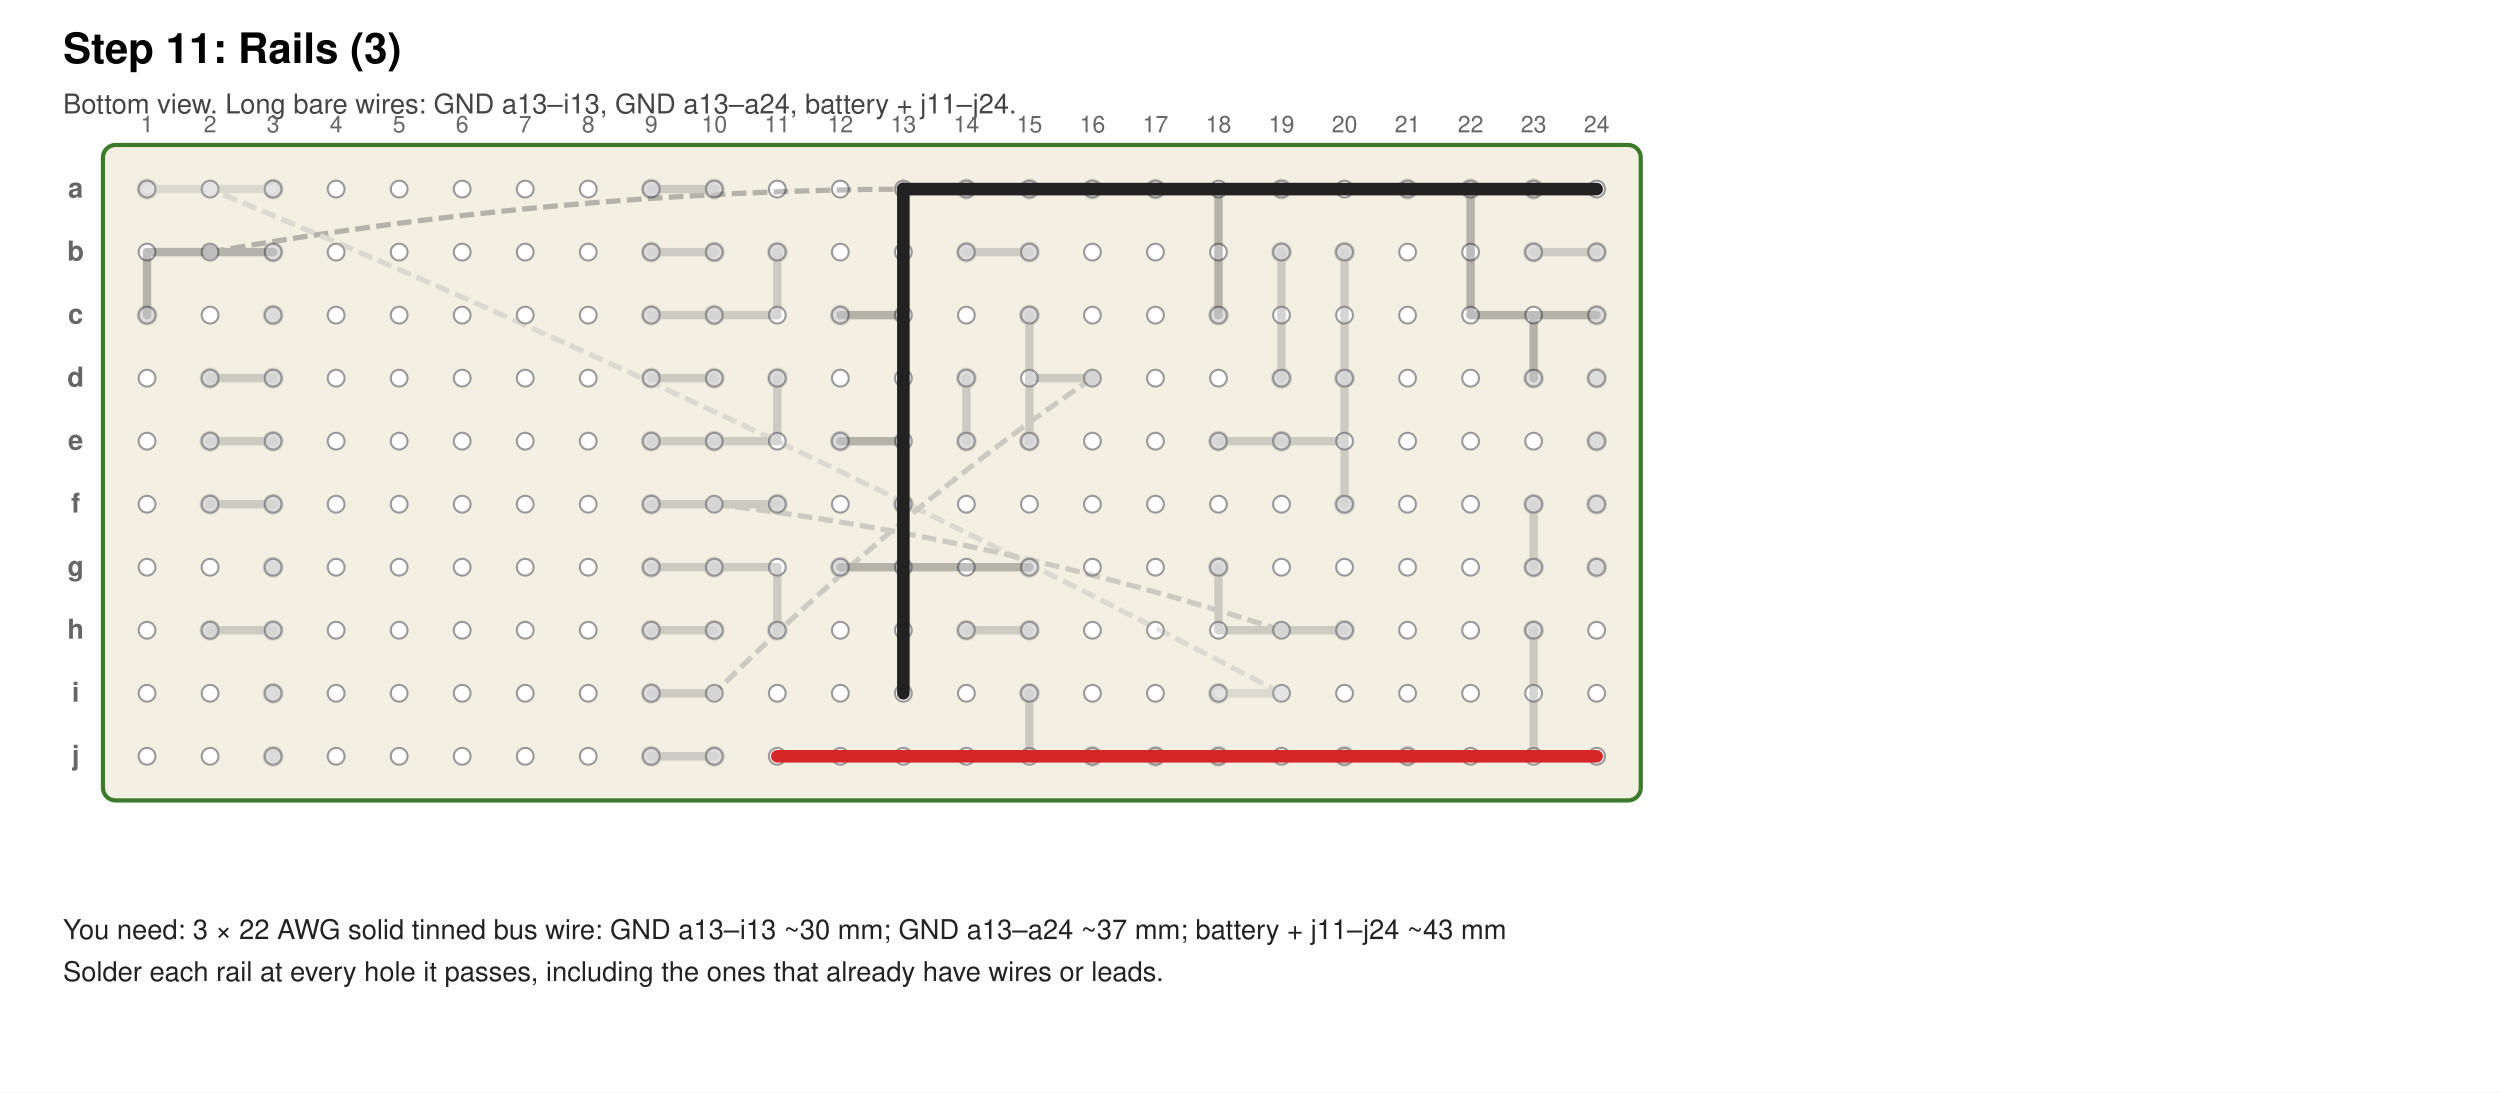
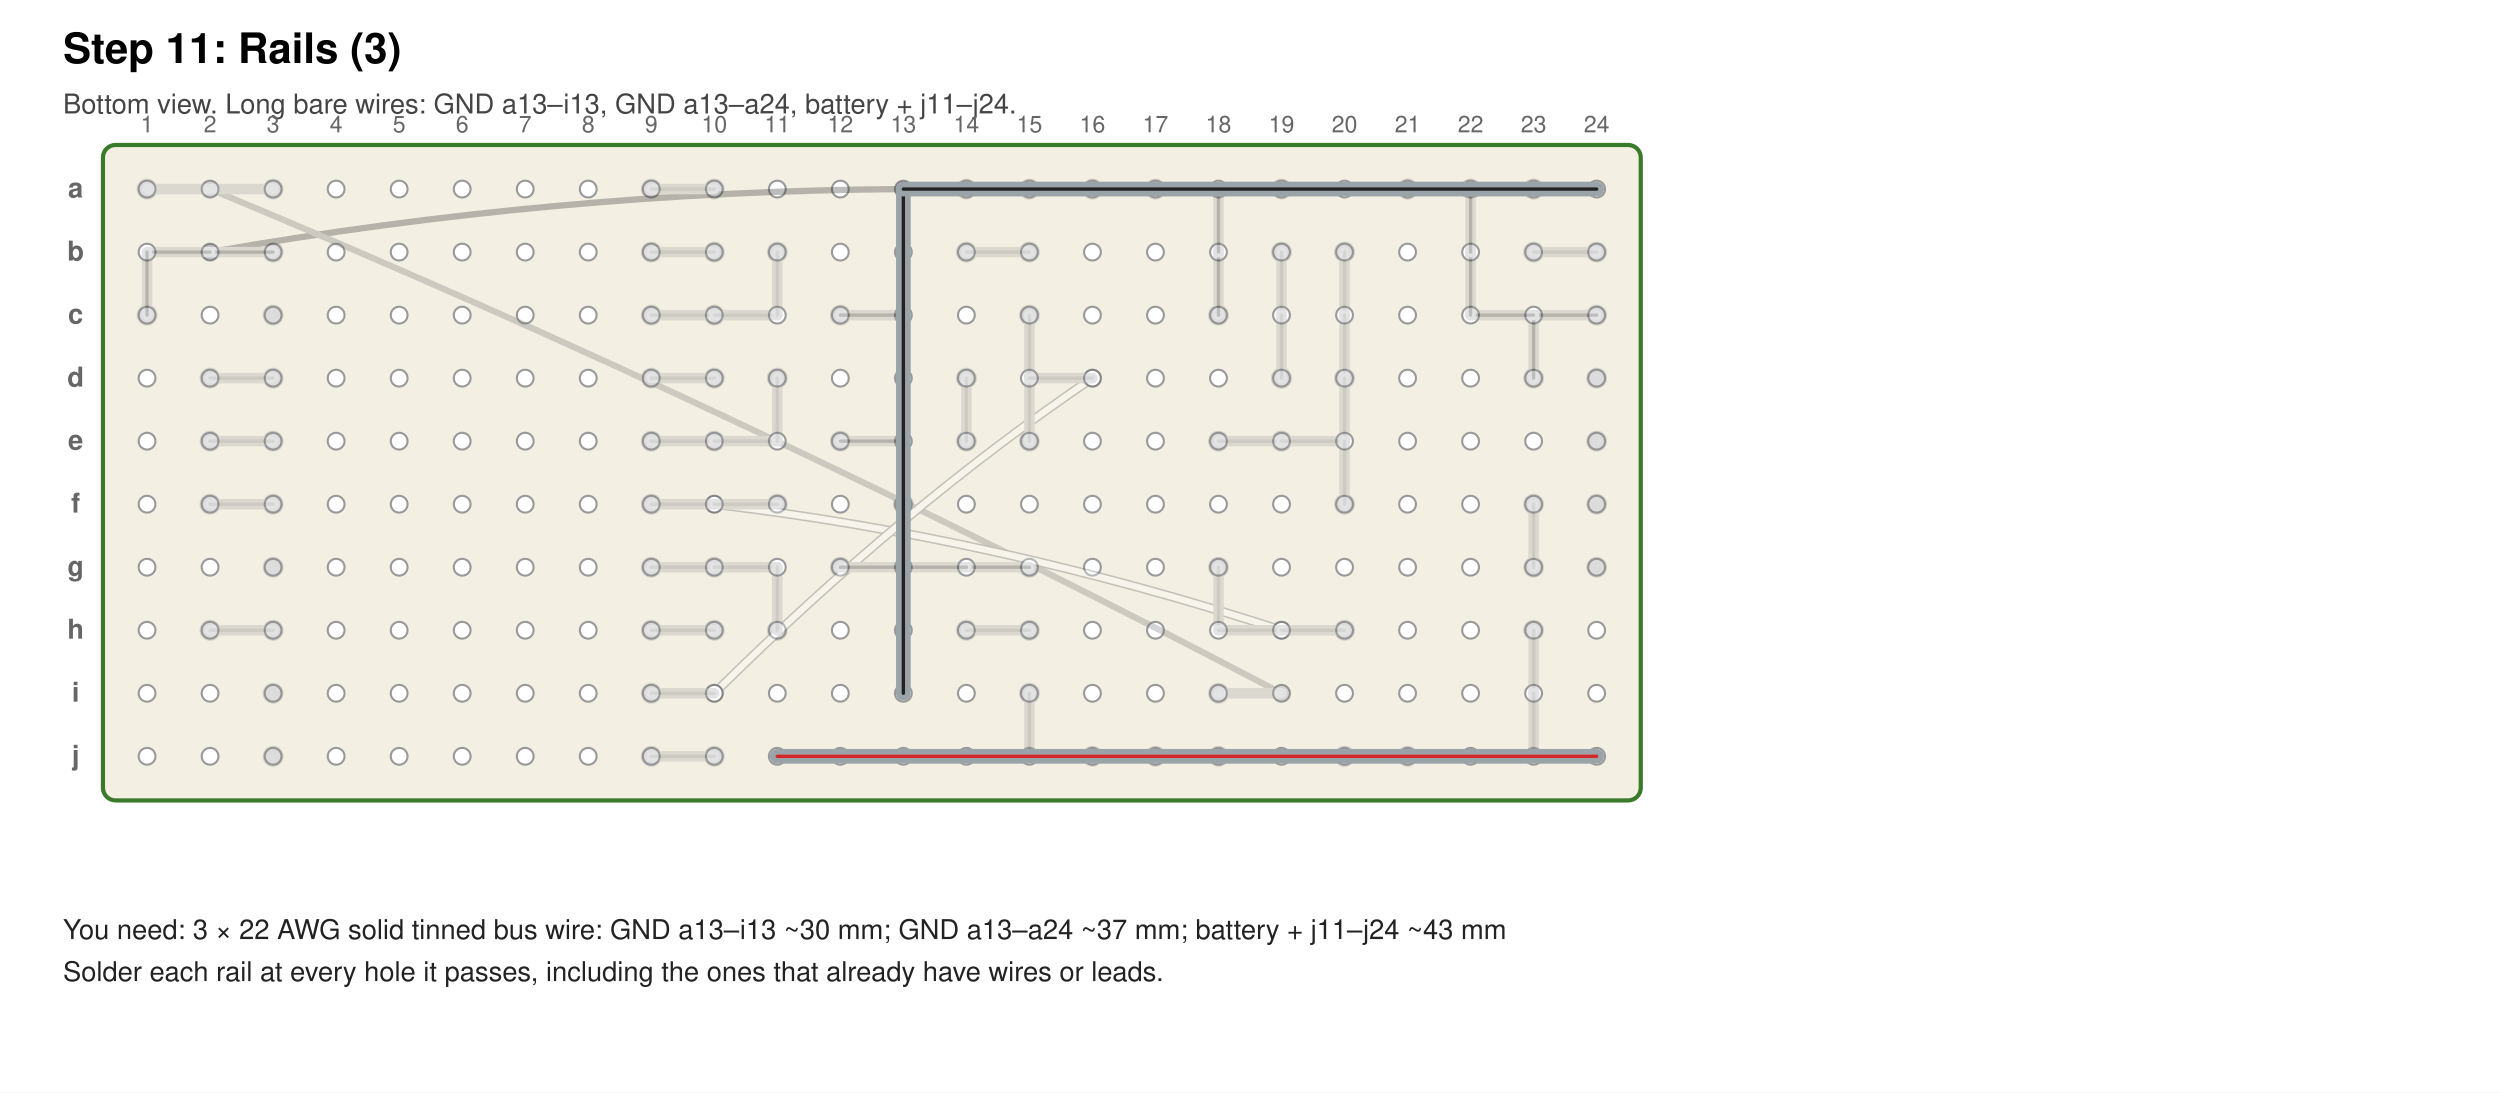
<svg xmlns="http://www.w3.org/2000/svg" width="1190" height="520" font-family="Helvetica,Arial">
  <defs>
    <filter id="mute">
      <feColorMatrix type="saturate" values="0" />
    </filter>
  </defs>
  <rect width="100%" height="100%" fill="#ffffff" />
  <text x="30" y="30" font-size="20" font-weight="bold">Step 11: Rails (3)</text>
  <text x="30" y="54" font-size="13" fill="#444">Bottom view. Long bare wires: GND a13–i13, GND a13–a24, battery + j11–j24.</text>
  <rect x="49" y="69" width="732" height="312" rx="6" fill="#f3efe2" stroke="#3a7a2a" stroke-width="2" />
  <text x="70" y="63" font-size="11" fill="#666" text-anchor="middle">1</text>
  <text x="100" y="63" font-size="11" fill="#666" text-anchor="middle">2</text>
  <text x="130" y="63" font-size="11" fill="#666" text-anchor="middle">3</text>
  <text x="160" y="63" font-size="11" fill="#666" text-anchor="middle">4</text>
  <text x="190" y="63" font-size="11" fill="#666" text-anchor="middle">5</text>
  <text x="220" y="63" font-size="11" fill="#666" text-anchor="middle">6</text>
  <text x="250" y="63" font-size="11" fill="#666" text-anchor="middle">7</text>
  <text x="280" y="63" font-size="11" fill="#666" text-anchor="middle">8</text>
  <text x="310" y="63" font-size="11" fill="#666" text-anchor="middle">9</text>
  <text x="340" y="63" font-size="11" fill="#666" text-anchor="middle">10</text>
  <text x="370" y="63" font-size="11" fill="#666" text-anchor="middle">11</text>
  <text x="400" y="63" font-size="11" fill="#666" text-anchor="middle">12</text>
  <text x="430" y="63" font-size="11" fill="#666" text-anchor="middle">13</text>
  <text x="460" y="63" font-size="11" fill="#666" text-anchor="middle">14</text>
  <text x="490" y="63" font-size="11" fill="#666" text-anchor="middle">15</text>
  <text x="520" y="63" font-size="11" fill="#666" text-anchor="middle">16</text>
  <text x="550" y="63" font-size="11" fill="#666" text-anchor="middle">17</text>
  <text x="580" y="63" font-size="11" fill="#666" text-anchor="middle">18</text>
  <text x="610" y="63" font-size="11" fill="#666" text-anchor="middle">19</text>
  <text x="640" y="63" font-size="11" fill="#666" text-anchor="middle">20</text>
  <text x="670" y="63" font-size="11" fill="#666" text-anchor="middle">21</text>
  <text x="700" y="63" font-size="11" fill="#666" text-anchor="middle">22</text>
  <text x="730" y="63" font-size="11" fill="#666" text-anchor="middle">23</text>
  <text x="760" y="63" font-size="11" fill="#666" text-anchor="middle">24</text>
  <text x="36" y="94" font-size="13" font-weight="bold" fill="#666" text-anchor="middle">a</text>
  <text x="36" y="124" font-size="13" font-weight="bold" fill="#666" text-anchor="middle">b</text>
  <text x="36" y="154" font-size="13" font-weight="bold" fill="#666" text-anchor="middle">c</text>
  <text x="36" y="184" font-size="13" font-weight="bold" fill="#666" text-anchor="middle">d</text>
  <text x="36" y="214" font-size="13" font-weight="bold" fill="#666" text-anchor="middle">e</text>
  <text x="36" y="244" font-size="13" font-weight="bold" fill="#666" text-anchor="middle">f</text>
  <text x="36" y="274" font-size="13" font-weight="bold" fill="#666" text-anchor="middle">g</text>
  <text x="36" y="304" font-size="13" font-weight="bold" fill="#666" text-anchor="middle">h</text>
  <text x="36" y="334" font-size="13" font-weight="bold" fill="#666" text-anchor="middle">i</text>
  <text x="36" y="364" font-size="13" font-weight="bold" fill="#666" text-anchor="middle">j</text>
  <circle cx="70" cy="90" r="4" fill="#fff" stroke="#999" />
  <circle cx="70" cy="120" r="4" fill="#fff" stroke="#999" />
  <circle cx="70" cy="150" r="4" fill="#fff" stroke="#999" />
  <circle cx="70" cy="180" r="4" fill="#fff" stroke="#999" />
  <circle cx="70" cy="210" r="4" fill="#fff" stroke="#999" />
  <circle cx="70" cy="240" r="4" fill="#fff" stroke="#999" />
  <circle cx="70" cy="270" r="4" fill="#fff" stroke="#999" />
  <circle cx="70" cy="300" r="4" fill="#fff" stroke="#999" />
  <circle cx="70" cy="330" r="4" fill="#fff" stroke="#999" />
  <circle cx="70" cy="360" r="4" fill="#fff" stroke="#999" />
  <circle cx="100" cy="90" r="4" fill="#fff" stroke="#999" />
  <circle cx="100" cy="120" r="4" fill="#fff" stroke="#999" />
  <circle cx="100" cy="150" r="4" fill="#fff" stroke="#999" />
  <circle cx="100" cy="180" r="4" fill="#fff" stroke="#999" />
  <circle cx="100" cy="210" r="4" fill="#fff" stroke="#999" />
  <circle cx="100" cy="240" r="4" fill="#fff" stroke="#999" />
  <circle cx="100" cy="270" r="4" fill="#fff" stroke="#999" />
  <circle cx="100" cy="300" r="4" fill="#fff" stroke="#999" />
  <circle cx="100" cy="330" r="4" fill="#fff" stroke="#999" />
  <circle cx="100" cy="360" r="4" fill="#fff" stroke="#999" />
  <circle cx="130" cy="90" r="4" fill="#fff" stroke="#999" />
  <circle cx="130" cy="120" r="4" fill="#fff" stroke="#999" />
  <circle cx="130" cy="150" r="4" fill="#fff" stroke="#999" />
  <circle cx="130" cy="180" r="4" fill="#fff" stroke="#999" />
  <circle cx="130" cy="210" r="4" fill="#fff" stroke="#999" />
  <circle cx="130" cy="240" r="4" fill="#fff" stroke="#999" />
  <circle cx="130" cy="270" r="4" fill="#fff" stroke="#999" />
  <circle cx="130" cy="300" r="4" fill="#fff" stroke="#999" />
  <circle cx="130" cy="330" r="4" fill="#fff" stroke="#999" />
  <circle cx="130" cy="360" r="4" fill="#fff" stroke="#999" />
  <circle cx="160" cy="90" r="4" fill="#fff" stroke="#999" />
  <circle cx="160" cy="120" r="4" fill="#fff" stroke="#999" />
  <circle cx="160" cy="150" r="4" fill="#fff" stroke="#999" />
  <circle cx="160" cy="180" r="4" fill="#fff" stroke="#999" />
  <circle cx="160" cy="210" r="4" fill="#fff" stroke="#999" />
  <circle cx="160" cy="240" r="4" fill="#fff" stroke="#999" />
  <circle cx="160" cy="270" r="4" fill="#fff" stroke="#999" />
  <circle cx="160" cy="300" r="4" fill="#fff" stroke="#999" />
  <circle cx="160" cy="330" r="4" fill="#fff" stroke="#999" />
  <circle cx="160" cy="360" r="4" fill="#fff" stroke="#999" />
  <circle cx="190" cy="90" r="4" fill="#fff" stroke="#999" />
  <circle cx="190" cy="120" r="4" fill="#fff" stroke="#999" />
  <circle cx="190" cy="150" r="4" fill="#fff" stroke="#999" />
  <circle cx="190" cy="180" r="4" fill="#fff" stroke="#999" />
  <circle cx="190" cy="210" r="4" fill="#fff" stroke="#999" />
  <circle cx="190" cy="240" r="4" fill="#fff" stroke="#999" />
  <circle cx="190" cy="270" r="4" fill="#fff" stroke="#999" />
  <circle cx="190" cy="300" r="4" fill="#fff" stroke="#999" />
  <circle cx="190" cy="330" r="4" fill="#fff" stroke="#999" />
  <circle cx="190" cy="360" r="4" fill="#fff" stroke="#999" />
  <circle cx="220" cy="90" r="4" fill="#fff" stroke="#999" />
  <circle cx="220" cy="120" r="4" fill="#fff" stroke="#999" />
  <circle cx="220" cy="150" r="4" fill="#fff" stroke="#999" />
  <circle cx="220" cy="180" r="4" fill="#fff" stroke="#999" />
  <circle cx="220" cy="210" r="4" fill="#fff" stroke="#999" />
  <circle cx="220" cy="240" r="4" fill="#fff" stroke="#999" />
  <circle cx="220" cy="270" r="4" fill="#fff" stroke="#999" />
  <circle cx="220" cy="300" r="4" fill="#fff" stroke="#999" />
  <circle cx="220" cy="330" r="4" fill="#fff" stroke="#999" />
  <circle cx="220" cy="360" r="4" fill="#fff" stroke="#999" />
  <circle cx="250" cy="90" r="4" fill="#fff" stroke="#999" />
  <circle cx="250" cy="120" r="4" fill="#fff" stroke="#999" />
  <circle cx="250" cy="150" r="4" fill="#fff" stroke="#999" />
  <circle cx="250" cy="180" r="4" fill="#fff" stroke="#999" />
  <circle cx="250" cy="210" r="4" fill="#fff" stroke="#999" />
  <circle cx="250" cy="240" r="4" fill="#fff" stroke="#999" />
  <circle cx="250" cy="270" r="4" fill="#fff" stroke="#999" />
  <circle cx="250" cy="300" r="4" fill="#fff" stroke="#999" />
  <circle cx="250" cy="330" r="4" fill="#fff" stroke="#999" />
  <circle cx="250" cy="360" r="4" fill="#fff" stroke="#999" />
  <circle cx="280" cy="90" r="4" fill="#fff" stroke="#999" />
  <circle cx="280" cy="120" r="4" fill="#fff" stroke="#999" />
  <circle cx="280" cy="150" r="4" fill="#fff" stroke="#999" />
  <circle cx="280" cy="180" r="4" fill="#fff" stroke="#999" />
  <circle cx="280" cy="210" r="4" fill="#fff" stroke="#999" />
  <circle cx="280" cy="240" r="4" fill="#fff" stroke="#999" />
  <circle cx="280" cy="270" r="4" fill="#fff" stroke="#999" />
  <circle cx="280" cy="300" r="4" fill="#fff" stroke="#999" />
  <circle cx="280" cy="330" r="4" fill="#fff" stroke="#999" />
  <circle cx="280" cy="360" r="4" fill="#fff" stroke="#999" />
  <circle cx="310" cy="90" r="4" fill="#fff" stroke="#999" />
  <circle cx="310" cy="120" r="4" fill="#fff" stroke="#999" />
  <circle cx="310" cy="150" r="4" fill="#fff" stroke="#999" />
  <circle cx="310" cy="180" r="4" fill="#fff" stroke="#999" />
  <circle cx="310" cy="210" r="4" fill="#fff" stroke="#999" />
  <circle cx="310" cy="240" r="4" fill="#fff" stroke="#999" />
  <circle cx="310" cy="270" r="4" fill="#fff" stroke="#999" />
  <circle cx="310" cy="300" r="4" fill="#fff" stroke="#999" />
  <circle cx="310" cy="330" r="4" fill="#fff" stroke="#999" />
  <circle cx="310" cy="360" r="4" fill="#fff" stroke="#999" />
  <circle cx="340" cy="90" r="4" fill="#fff" stroke="#999" />
  <circle cx="340" cy="120" r="4" fill="#fff" stroke="#999" />
  <circle cx="340" cy="150" r="4" fill="#fff" stroke="#999" />
  <circle cx="340" cy="180" r="4" fill="#fff" stroke="#999" />
  <circle cx="340" cy="210" r="4" fill="#fff" stroke="#999" />
  <circle cx="340" cy="240" r="4" fill="#fff" stroke="#999" />
  <circle cx="340" cy="270" r="4" fill="#fff" stroke="#999" />
  <circle cx="340" cy="300" r="4" fill="#fff" stroke="#999" />
  <circle cx="340" cy="330" r="4" fill="#fff" stroke="#999" />
  <circle cx="340" cy="360" r="4" fill="#fff" stroke="#999" />
  <circle cx="370" cy="90" r="4" fill="#fff" stroke="#999" />
  <circle cx="370" cy="120" r="4" fill="#fff" stroke="#999" />
  <circle cx="370" cy="150" r="4" fill="#fff" stroke="#999" />
  <circle cx="370" cy="180" r="4" fill="#fff" stroke="#999" />
  <circle cx="370" cy="210" r="4" fill="#fff" stroke="#999" />
  <circle cx="370" cy="240" r="4" fill="#fff" stroke="#999" />
  <circle cx="370" cy="270" r="4" fill="#fff" stroke="#999" />
  <circle cx="370" cy="300" r="4" fill="#fff" stroke="#999" />
  <circle cx="370" cy="330" r="4" fill="#fff" stroke="#999" />
  <circle cx="370" cy="360" r="4" fill="#fff" stroke="#999" />
  <circle cx="400" cy="90" r="4" fill="#fff" stroke="#999" />
  <circle cx="400" cy="120" r="4" fill="#fff" stroke="#999" />
  <circle cx="400" cy="150" r="4" fill="#fff" stroke="#999" />
  <circle cx="400" cy="180" r="4" fill="#fff" stroke="#999" />
  <circle cx="400" cy="210" r="4" fill="#fff" stroke="#999" />
  <circle cx="400" cy="240" r="4" fill="#fff" stroke="#999" />
  <circle cx="400" cy="270" r="4" fill="#fff" stroke="#999" />
  <circle cx="400" cy="300" r="4" fill="#fff" stroke="#999" />
  <circle cx="400" cy="330" r="4" fill="#fff" stroke="#999" />
  <circle cx="400" cy="360" r="4" fill="#fff" stroke="#999" />
  <circle cx="430" cy="90" r="4" fill="#fff" stroke="#999" />
  <circle cx="430" cy="120" r="4" fill="#fff" stroke="#999" />
  <circle cx="430" cy="150" r="4" fill="#fff" stroke="#999" />
  <circle cx="430" cy="180" r="4" fill="#fff" stroke="#999" />
  <circle cx="430" cy="210" r="4" fill="#fff" stroke="#999" />
  <circle cx="430" cy="240" r="4" fill="#fff" stroke="#999" />
  <circle cx="430" cy="270" r="4" fill="#fff" stroke="#999" />
  <circle cx="430" cy="300" r="4" fill="#fff" stroke="#999" />
  <circle cx="430" cy="330" r="4" fill="#fff" stroke="#999" />
  <circle cx="430" cy="360" r="4" fill="#fff" stroke="#999" />
  <circle cx="460" cy="90" r="4" fill="#fff" stroke="#999" />
  <circle cx="460" cy="120" r="4" fill="#fff" stroke="#999" />
  <circle cx="460" cy="150" r="4" fill="#fff" stroke="#999" />
  <circle cx="460" cy="180" r="4" fill="#fff" stroke="#999" />
  <circle cx="460" cy="210" r="4" fill="#fff" stroke="#999" />
  <circle cx="460" cy="240" r="4" fill="#fff" stroke="#999" />
  <circle cx="460" cy="270" r="4" fill="#fff" stroke="#999" />
  <circle cx="460" cy="300" r="4" fill="#fff" stroke="#999" />
  <circle cx="460" cy="330" r="4" fill="#fff" stroke="#999" />
  <circle cx="460" cy="360" r="4" fill="#fff" stroke="#999" />
  <circle cx="490" cy="90" r="4" fill="#fff" stroke="#999" />
  <circle cx="490" cy="120" r="4" fill="#fff" stroke="#999" />
  <circle cx="490" cy="150" r="4" fill="#fff" stroke="#999" />
  <circle cx="490" cy="180" r="4" fill="#fff" stroke="#999" />
  <circle cx="490" cy="210" r="4" fill="#fff" stroke="#999" />
  <circle cx="490" cy="240" r="4" fill="#fff" stroke="#999" />
  <circle cx="490" cy="270" r="4" fill="#fff" stroke="#999" />
  <circle cx="490" cy="300" r="4" fill="#fff" stroke="#999" />
  <circle cx="490" cy="330" r="4" fill="#fff" stroke="#999" />
  <circle cx="490" cy="360" r="4" fill="#fff" stroke="#999" />
  <circle cx="520" cy="90" r="4" fill="#fff" stroke="#999" />
  <circle cx="520" cy="120" r="4" fill="#fff" stroke="#999" />
  <circle cx="520" cy="150" r="4" fill="#fff" stroke="#999" />
  <circle cx="520" cy="180" r="4" fill="#fff" stroke="#999" />
  <circle cx="520" cy="210" r="4" fill="#fff" stroke="#999" />
  <circle cx="520" cy="240" r="4" fill="#fff" stroke="#999" />
  <circle cx="520" cy="270" r="4" fill="#fff" stroke="#999" />
  <circle cx="520" cy="300" r="4" fill="#fff" stroke="#999" />
  <circle cx="520" cy="330" r="4" fill="#fff" stroke="#999" />
  <circle cx="520" cy="360" r="4" fill="#fff" stroke="#999" />
  <circle cx="550" cy="90" r="4" fill="#fff" stroke="#999" />
  <circle cx="550" cy="120" r="4" fill="#fff" stroke="#999" />
  <circle cx="550" cy="150" r="4" fill="#fff" stroke="#999" />
  <circle cx="550" cy="180" r="4" fill="#fff" stroke="#999" />
  <circle cx="550" cy="210" r="4" fill="#fff" stroke="#999" />
  <circle cx="550" cy="240" r="4" fill="#fff" stroke="#999" />
  <circle cx="550" cy="270" r="4" fill="#fff" stroke="#999" />
  <circle cx="550" cy="300" r="4" fill="#fff" stroke="#999" />
  <circle cx="550" cy="330" r="4" fill="#fff" stroke="#999" />
  <circle cx="550" cy="360" r="4" fill="#fff" stroke="#999" />
  <circle cx="580" cy="90" r="4" fill="#fff" stroke="#999" />
  <circle cx="580" cy="120" r="4" fill="#fff" stroke="#999" />
  <circle cx="580" cy="150" r="4" fill="#fff" stroke="#999" />
  <circle cx="580" cy="180" r="4" fill="#fff" stroke="#999" />
  <circle cx="580" cy="210" r="4" fill="#fff" stroke="#999" />
  <circle cx="580" cy="240" r="4" fill="#fff" stroke="#999" />
  <circle cx="580" cy="270" r="4" fill="#fff" stroke="#999" />
  <circle cx="580" cy="300" r="4" fill="#fff" stroke="#999" />
  <circle cx="580" cy="330" r="4" fill="#fff" stroke="#999" />
  <circle cx="580" cy="360" r="4" fill="#fff" stroke="#999" />
  <circle cx="610" cy="90" r="4" fill="#fff" stroke="#999" />
  <circle cx="610" cy="120" r="4" fill="#fff" stroke="#999" />
  <circle cx="610" cy="150" r="4" fill="#fff" stroke="#999" />
  <circle cx="610" cy="180" r="4" fill="#fff" stroke="#999" />
  <circle cx="610" cy="210" r="4" fill="#fff" stroke="#999" />
  <circle cx="610" cy="240" r="4" fill="#fff" stroke="#999" />
  <circle cx="610" cy="270" r="4" fill="#fff" stroke="#999" />
  <circle cx="610" cy="300" r="4" fill="#fff" stroke="#999" />
  <circle cx="610" cy="330" r="4" fill="#fff" stroke="#999" />
  <circle cx="610" cy="360" r="4" fill="#fff" stroke="#999" />
  <circle cx="640" cy="90" r="4" fill="#fff" stroke="#999" />
  <circle cx="640" cy="120" r="4" fill="#fff" stroke="#999" />
  <circle cx="640" cy="150" r="4" fill="#fff" stroke="#999" />
  <circle cx="640" cy="180" r="4" fill="#fff" stroke="#999" />
  <circle cx="640" cy="210" r="4" fill="#fff" stroke="#999" />
  <circle cx="640" cy="240" r="4" fill="#fff" stroke="#999" />
  <circle cx="640" cy="270" r="4" fill="#fff" stroke="#999" />
  <circle cx="640" cy="300" r="4" fill="#fff" stroke="#999" />
  <circle cx="640" cy="330" r="4" fill="#fff" stroke="#999" />
  <circle cx="640" cy="360" r="4" fill="#fff" stroke="#999" />
  <circle cx="670" cy="90" r="4" fill="#fff" stroke="#999" />
  <circle cx="670" cy="120" r="4" fill="#fff" stroke="#999" />
  <circle cx="670" cy="150" r="4" fill="#fff" stroke="#999" />
  <circle cx="670" cy="180" r="4" fill="#fff" stroke="#999" />
  <circle cx="670" cy="210" r="4" fill="#fff" stroke="#999" />
  <circle cx="670" cy="240" r="4" fill="#fff" stroke="#999" />
  <circle cx="670" cy="270" r="4" fill="#fff" stroke="#999" />
  <circle cx="670" cy="300" r="4" fill="#fff" stroke="#999" />
  <circle cx="670" cy="330" r="4" fill="#fff" stroke="#999" />
  <circle cx="670" cy="360" r="4" fill="#fff" stroke="#999" />
  <circle cx="700" cy="90" r="4" fill="#fff" stroke="#999" />
  <circle cx="700" cy="120" r="4" fill="#fff" stroke="#999" />
  <circle cx="700" cy="150" r="4" fill="#fff" stroke="#999" />
  <circle cx="700" cy="180" r="4" fill="#fff" stroke="#999" />
  <circle cx="700" cy="210" r="4" fill="#fff" stroke="#999" />
  <circle cx="700" cy="240" r="4" fill="#fff" stroke="#999" />
  <circle cx="700" cy="270" r="4" fill="#fff" stroke="#999" />
  <circle cx="700" cy="300" r="4" fill="#fff" stroke="#999" />
  <circle cx="700" cy="330" r="4" fill="#fff" stroke="#999" />
  <circle cx="700" cy="360" r="4" fill="#fff" stroke="#999" />
  <circle cx="730" cy="90" r="4" fill="#fff" stroke="#999" />
  <circle cx="730" cy="120" r="4" fill="#fff" stroke="#999" />
  <circle cx="730" cy="150" r="4" fill="#fff" stroke="#999" />
  <circle cx="730" cy="180" r="4" fill="#fff" stroke="#999" />
  <circle cx="730" cy="210" r="4" fill="#fff" stroke="#999" />
  <circle cx="730" cy="240" r="4" fill="#fff" stroke="#999" />
  <circle cx="730" cy="270" r="4" fill="#fff" stroke="#999" />
  <circle cx="730" cy="300" r="4" fill="#fff" stroke="#999" />
  <circle cx="730" cy="330" r="4" fill="#fff" stroke="#999" />
  <circle cx="730" cy="360" r="4" fill="#fff" stroke="#999" />
  <circle cx="760" cy="90" r="4" fill="#fff" stroke="#999" />
  <circle cx="760" cy="120" r="4" fill="#fff" stroke="#999" />
  <circle cx="760" cy="150" r="4" fill="#fff" stroke="#999" />
  <circle cx="760" cy="180" r="4" fill="#fff" stroke="#999" />
  <circle cx="760" cy="210" r="4" fill="#fff" stroke="#999" />
  <circle cx="760" cy="240" r="4" fill="#fff" stroke="#999" />
  <circle cx="760" cy="270" r="4" fill="#fff" stroke="#999" />
  <circle cx="760" cy="300" r="4" fill="#fff" stroke="#999" />
  <circle cx="760" cy="330" r="4" fill="#fff" stroke="#999" />
  <circle cx="760" cy="360" r="4" fill="#fff" stroke="#999" />
  <g filter="url(#mute)" opacity="0.3">
    <circle cx="130" cy="90" r="5" fill="#8a8a8a" />
    <circle cx="130" cy="120" r="5" fill="#8a8a8a" />
    <circle cx="130" cy="150" r="5" fill="#8a8a8a" />
    <circle cx="130" cy="180" r="5" fill="#8a8a8a" />
    <circle cx="130" cy="210" r="5" fill="#8a8a8a" />
    <circle cx="130" cy="240" r="5" fill="#8a8a8a" />
    <circle cx="130" cy="270" r="5" fill="#8a8a8a" />
    <circle cx="130" cy="300" r="5" fill="#8a8a8a" />
    <circle cx="130" cy="330" r="5" fill="#8a8a8a" />
    <circle cx="130" cy="360" r="5" fill="#8a8a8a" />
    <circle cx="310" cy="90" r="5" fill="#8a8a8a" />
    <circle cx="310" cy="120" r="5" fill="#8a8a8a" />
    <circle cx="310" cy="150" r="5" fill="#8a8a8a" />
    <circle cx="310" cy="180" r="5" fill="#8a8a8a" />
    <circle cx="310" cy="210" r="5" fill="#8a8a8a" />
    <circle cx="310" cy="240" r="5" fill="#8a8a8a" />
    <circle cx="310" cy="270" r="5" fill="#8a8a8a" />
    <circle cx="310" cy="300" r="5" fill="#8a8a8a" />
    <circle cx="310" cy="330" r="5" fill="#8a8a8a" />
    <circle cx="310" cy="360" r="5" fill="#8a8a8a" />
    <circle cx="70" cy="90" r="5" fill="#8a8a8a" />
    <circle cx="70" cy="150" r="5" fill="#8a8a8a" />
    <circle cx="340" cy="150" r="5" fill="#8a8a8a" />
    <circle cx="400" cy="150" r="5" fill="#8a8a8a" />
    <circle cx="370" cy="120" r="5" fill="#8a8a8a" />
    <circle cx="460" cy="120" r="5" fill="#8a8a8a" />
    <circle cx="340" cy="210" r="5" fill="#8a8a8a" />
    <circle cx="400" cy="210" r="5" fill="#8a8a8a" />
    <circle cx="370" cy="180" r="5" fill="#8a8a8a" />
    <circle cx="460" cy="180" r="5" fill="#8a8a8a" />
    <circle cx="340" cy="270" r="5" fill="#8a8a8a" />
    <circle cx="400" cy="270" r="5" fill="#8a8a8a" />
    <circle cx="370" cy="300" r="5" fill="#8a8a8a" />
    <circle cx="460" cy="300" r="5" fill="#8a8a8a" />
    <circle cx="370" cy="240" r="5" fill="#8a8a8a" />
    <circle cx="430" cy="240" r="5" fill="#8a8a8a" />
    <circle cx="490" cy="150" r="5" fill="#8a8a8a" />
    <circle cx="580" cy="150" r="5" fill="#8a8a8a" />
    <circle cx="490" cy="210" r="5" fill="#8a8a8a" />
    <circle cx="580" cy="210" r="5" fill="#8a8a8a" />
    <circle cx="490" cy="270" r="5" fill="#8a8a8a" />
    <circle cx="580" cy="270" r="5" fill="#8a8a8a" />
    <circle cx="490" cy="330" r="5" fill="#8a8a8a" />
    <circle cx="580" cy="330" r="5" fill="#8a8a8a" />
    <circle cx="730" cy="120" r="5" fill="#8a8a8a" />
    <circle cx="640" cy="120" r="5" fill="#8a8a8a" />
    <circle cx="640" cy="180" r="5" fill="#8a8a8a" />
    <circle cx="730" cy="180" r="5" fill="#8a8a8a" />
    <circle cx="730" cy="240" r="5" fill="#8a8a8a" />
    <circle cx="640" cy="240" r="5" fill="#8a8a8a" />
    <circle cx="730" cy="300" r="5" fill="#8a8a8a" />
    <circle cx="640" cy="300" r="5" fill="#8a8a8a" />
    <circle cx="610" cy="90" r="5" fill="#8a8a8a" />
    <circle cx="610" cy="120" r="5" fill="#8a8a8a" />
    <circle cx="610" cy="180" r="5" fill="#8a8a8a" />
    <circle cx="610" cy="210" r="5" fill="#8a8a8a" />
    <circle cx="640" cy="360" r="5" fill="#8a8a8a" />
    <circle cx="670" cy="360" r="5" fill="#8a8a8a" />
    <circle cx="670" cy="90" r="5" fill="#8a8a8a" />
    <circle cx="700" cy="90" r="5" fill="#8a8a8a" />
    <circle cx="730" cy="90" r="5" fill="#8a8a8a" />
    <circle cx="760" cy="120" r="5" fill="#8a8a8a" />
    <circle cx="760" cy="150" r="5" fill="#8a8a8a" />
    <circle cx="760" cy="180" r="5" fill="#8a8a8a" />
    <circle cx="760" cy="210" r="5" fill="#8a8a8a" />
    <circle cx="760" cy="240" r="5" fill="#8a8a8a" />
    <circle cx="760" cy="270" r="5" fill="#8a8a8a" />
    <circle cx="730" cy="270" r="5" fill="#8a8a8a" />
    <circle cx="550" cy="90" r="5" fill="#8a8a8a" />
    <circle cx="340" cy="90" r="5" fill="#8a8a8a" />
    <circle cx="340" cy="120" r="5" fill="#8a8a8a" />
    <circle cx="100" cy="240" r="5" fill="#8a8a8a" />
    <circle cx="100" cy="210" r="5" fill="#8a8a8a" />
    <circle cx="100" cy="180" r="5" fill="#8a8a8a" />
    <circle cx="100" cy="300" r="5" fill="#8a8a8a" />
    <circle cx="340" cy="180" r="5" fill="#8a8a8a" />
    <circle cx="340" cy="300" r="5" fill="#8a8a8a" />
    <circle cx="340" cy="360" r="5" fill="#8a8a8a" />
    <circle cx="490" cy="120" r="5" fill="#8a8a8a" />
    <circle cx="460" cy="210" r="5" fill="#8a8a8a" />
    <circle cx="490" cy="300" r="5" fill="#8a8a8a" />
    <circle cx="520" cy="360" r="5" fill="#8a8a8a" />
    <circle cx="550" cy="360" r="5" fill="#8a8a8a" />
    <circle cx="580" cy="360" r="5" fill="#8a8a8a" />
    <circle cx="460" cy="90" r="5" fill="#8a8a8a" />
    <circle cx="490" cy="90" r="5" fill="#8a8a8a" />
    <circle cx="520" cy="90" r="5" fill="#8a8a8a" />
    <circle cx="610" cy="210" r="5" fill="#8a8a8a" />
    <circle cx="670" cy="90" r="5" fill="#8a8a8a" />
    <circle cx="610" cy="180" r="5" fill="#8a8a8a" />
    <circle cx="700" cy="90" r="5" fill="#8a8a8a" />
    <circle cx="640" cy="360" r="5" fill="#8a8a8a" />
    <circle cx="730" cy="90" r="5" fill="#8a8a8a" />
-     <path d="M100 120 Q265 91 430 90" fill="none" stroke="#222222" stroke-width="2.5" stroke-dasharray="7,3" />
-     <circle cx="100" cy="120" r="3.5" fill="#222222" />
-     <circle cx="430" cy="90" r="3.5" fill="#222222" />
-     <path d="M610 330 Q355 196 100 90" fill="none" stroke="#ff7f0e" stroke-width="2.5" stroke-dasharray="7,3" />
-     <circle cx="610" cy="330" r="3.5" fill="#ff7f0e" />
-     <circle cx="100" cy="90" r="3.5" fill="#ff7f0e" />
-     <path d="M610 300 Q475 256 340 240" fill="none" stroke="#1f77b4" stroke-width="2.5" stroke-dasharray="7,3" />
-     <circle cx="610" cy="300" r="3.5" fill="#1f77b4" />
-     <circle cx="340" cy="240" r="3.5" fill="#1f77b4" />
-     <path d="M520 180 Q430 241 340 330" fill="none" stroke="#1f77b4" stroke-width="2.5" stroke-dasharray="7,3" />
-     <circle cx="520" cy="180" r="3.5" fill="#1f77b4" />
-     <circle cx="340" cy="330" r="3.5" fill="#1f77b4" />
-     <line x1="130" y1="90" x2="100" y2="90" stroke="#ff7f0e" stroke-width="4" stroke-linecap="round" />
-     <line x1="100" y1="90" x2="70" y2="90" stroke="#ff7f0e" stroke-width="4" stroke-linecap="round" />
-     <line x1="130" y1="120" x2="100" y2="120" stroke="#222222" stroke-width="4" stroke-linecap="round" />
-     <line x1="100" y1="120" x2="70" y2="120" stroke="#222222" stroke-width="4" stroke-linecap="round" />
-     <line x1="70" y1="120" x2="70" y2="150" stroke="#222222" stroke-width="4" stroke-linecap="round" />
-     <line x1="130" y1="180" x2="100" y2="180" stroke="#1f77b4" stroke-width="4" stroke-linecap="round" />
-     <line x1="130" y1="210" x2="100" y2="210" stroke="#1f77b4" stroke-width="4" stroke-linecap="round" />
-     <line x1="130" y1="240" x2="100" y2="240" stroke="#1f77b4" stroke-width="4" stroke-linecap="round" />
-     <line x1="130" y1="300" x2="100" y2="300" stroke="#1f77b4" stroke-width="4" stroke-linecap="round" />
-     <line x1="310" y1="90" x2="340" y2="90" stroke="#1f77b4" stroke-width="4" stroke-linecap="round" />
-     <line x1="310" y1="120" x2="340" y2="120" stroke="#1f77b4" stroke-width="4" stroke-linecap="round" />
-     <line x1="310" y1="180" x2="340" y2="180" stroke="#1f77b4" stroke-width="4" stroke-linecap="round" />
-     <line x1="310" y1="300" x2="340" y2="300" stroke="#1f77b4" stroke-width="4" stroke-linecap="round" />
-     <line x1="310" y1="360" x2="340" y2="360" stroke="#1f77b4" stroke-width="4" stroke-linecap="round" />
-     <line x1="310" y1="150" x2="340" y2="150" stroke="#1f77b4" stroke-width="4" stroke-linecap="round" />
-     <line x1="340" y1="150" x2="370" y2="150" stroke="#1f77b4" stroke-width="4" stroke-linecap="round" />
-     <line x1="370" y1="150" x2="370" y2="120" stroke="#1f77b4" stroke-width="4" stroke-linecap="round" />
-     <line x1="460" y1="120" x2="490" y2="120" stroke="#1f77b4" stroke-width="4" stroke-linecap="round" />
-     <line x1="400" y1="150" x2="430" y2="150" stroke="#222222" stroke-width="4" stroke-linecap="round" />
-     <line x1="310" y1="210" x2="340" y2="210" stroke="#1f77b4" stroke-width="4" stroke-linecap="round" />
-     <line x1="340" y1="210" x2="370" y2="210" stroke="#1f77b4" stroke-width="4" stroke-linecap="round" />
-     <line x1="370" y1="210" x2="370" y2="180" stroke="#1f77b4" stroke-width="4" stroke-linecap="round" />
-     <line x1="460" y1="180" x2="460" y2="210" stroke="#1f77b4" stroke-width="4" stroke-linecap="round" />
-     <line x1="400" y1="210" x2="430" y2="210" stroke="#222222" stroke-width="4" stroke-linecap="round" />
-     <line x1="310" y1="270" x2="340" y2="270" stroke="#1f77b4" stroke-width="4" stroke-linecap="round" />
-     <line x1="340" y1="270" x2="370" y2="270" stroke="#1f77b4" stroke-width="4" stroke-linecap="round" />
-     <line x1="370" y1="270" x2="370" y2="300" stroke="#1f77b4" stroke-width="4" stroke-linecap="round" />
-     <line x1="460" y1="300" x2="490" y2="300" stroke="#1f77b4" stroke-width="4" stroke-linecap="round" />
-     <line x1="400" y1="270" x2="430" y2="270" stroke="#222222" stroke-width="4" stroke-linecap="round" />
-     <line x1="310" y1="240" x2="340" y2="240" stroke="#1f77b4" stroke-width="4" stroke-linecap="round" />
-     <line x1="340" y1="240" x2="370" y2="240" stroke="#1f77b4" stroke-width="4" stroke-linecap="round" />
-     <line x1="310" y1="330" x2="340" y2="330" stroke="#1f77b4" stroke-width="4" stroke-linecap="round" />
-     <line x1="490" y1="330" x2="490" y2="360" stroke="#d62728" stroke-width="4" stroke-linecap="round" />
-     <line x1="580" y1="330" x2="610" y2="330" stroke="#ff7f0e" stroke-width="4" stroke-linecap="round" />
-     <line x1="730" y1="300" x2="730" y2="330" stroke="#d62728" stroke-width="4" stroke-linecap="round" />
-     <line x1="730" y1="330" x2="730" y2="360" stroke="#d62728" stroke-width="4" stroke-linecap="round" />
-     <line x1="490" y1="270" x2="460" y2="270" stroke="#222222" stroke-width="4" stroke-linecap="round" />
-     <line x1="460" y1="270" x2="430" y2="270" stroke="#222222" stroke-width="4" stroke-linecap="round" />
-     <line x1="580" y1="270" x2="580" y2="300" stroke="#1f77b4" stroke-width="4" stroke-linecap="round" />
-     <line x1="580" y1="300" x2="610" y2="300" stroke="#1f77b4" stroke-width="4" stroke-linecap="round" />
-     <line x1="610" y1="300" x2="640" y2="300" stroke="#1f77b4" stroke-width="4" stroke-linecap="round" />
-     <line x1="580" y1="210" x2="610" y2="210" stroke="#1f77b4" stroke-width="4" stroke-linecap="round" />
-     <line x1="610" y1="210" x2="640" y2="210" stroke="#1f77b4" stroke-width="4" stroke-linecap="round" />
-     <line x1="490" y1="210" x2="490" y2="180" stroke="#1f77b4" stroke-width="4" stroke-linecap="round" />
-     <line x1="490" y1="180" x2="490" y2="150" stroke="#1f77b4" stroke-width="4" stroke-linecap="round" />
-     <line x1="490" y1="180" x2="520" y2="180" stroke="#1f77b4" stroke-width="4" stroke-linecap="round" />
-     <line x1="580" y1="150" x2="580" y2="120" stroke="#222222" stroke-width="4" stroke-linecap="round" />
-     <line x1="580" y1="120" x2="580" y2="90" stroke="#222222" stroke-width="4" stroke-linecap="round" />
-     <line x1="640" y1="120" x2="640" y2="150" stroke="#1f77b4" stroke-width="4" stroke-linecap="round" />
-     <line x1="640" y1="150" x2="640" y2="180" stroke="#1f77b4" stroke-width="4" stroke-linecap="round" />
-     <line x1="640" y1="180" x2="640" y2="210" stroke="#1f77b4" stroke-width="4" stroke-linecap="round" />
-     <line x1="640" y1="210" x2="640" y2="240" stroke="#1f77b4" stroke-width="4" stroke-linecap="round" />
-     <line x1="760" y1="120" x2="730" y2="120" stroke="#1f77b4" stroke-width="4" stroke-linecap="round" />
-     <line x1="730" y1="240" x2="730" y2="270" stroke="#1f77b4" stroke-width="4" stroke-linecap="round" />
-     <line x1="760" y1="150" x2="730" y2="150" stroke="#222222" stroke-width="4" stroke-linecap="round" />
-     <line x1="730" y1="150" x2="730" y2="180" stroke="#222222" stroke-width="4" stroke-linecap="round" />
-     <line x1="730" y1="150" x2="700" y2="150" stroke="#222222" stroke-width="4" stroke-linecap="round" />
-     <line x1="700" y1="150" x2="700" y2="120" stroke="#222222" stroke-width="4" stroke-linecap="round" />
-     <line x1="700" y1="120" x2="700" y2="90" stroke="#222222" stroke-width="4" stroke-linecap="round" />
-     <line x1="610" y1="120" x2="610" y2="150" stroke="#d62728" stroke-width="4" stroke-linecap="round" />
-     <line x1="610" y1="150" x2="610" y2="180" stroke="#d62728" stroke-width="4" stroke-linecap="round" />
+     <path d="M100 120 Q265 91 430 90" fill="none" stroke="#222222" stroke-width="3" />
+     <circle cx="100" cy="120" r="4" fill="#222222" />
+     <circle cx="430" cy="90" r="4" fill="#222222" />
+     <path d="M610 330 Q355 196 100 90" fill="none" stroke="#d62728" stroke-width="3" />
+     <circle cx="610" cy="330" r="4" fill="#d62728" />
+     <circle cx="100" cy="90" r="4" fill="#d62728" />
+     <path d="M610 300 Q475 256 340 240" fill="none" stroke="#555" stroke-width="4.5" />
+     <path d="M610 300 Q475 256 340 240" fill="none" stroke="#ffffff" stroke-width="3" />
+     <circle cx="610" cy="300" r="4" fill="#ffffff" stroke="#555" stroke-width="1" />
+     <circle cx="340" cy="240" r="4" fill="#ffffff" stroke="#555" stroke-width="1" />
+     <path d="M520 180 Q430 241 340 330" fill="none" stroke="#555" stroke-width="4.5" />
+     <path d="M520 180 Q430 241 340 330" fill="none" stroke="#ffffff" stroke-width="3" />
+     <circle cx="520" cy="180" r="4" fill="#ffffff" stroke="#555" stroke-width="1" />
+     <circle cx="340" cy="330" r="4" fill="#ffffff" stroke="#555" stroke-width="1" />
+     <line x1="130" y1="90" x2="100" y2="90" stroke="#9aa3a8" stroke-width="5" stroke-linecap="round" />
+     <line x1="130" y1="90" x2="100" y2="90" stroke="#ff7f0e" stroke-width="1.6" stroke-linecap="round" />
+     <line x1="100" y1="90" x2="70" y2="90" stroke="#9aa3a8" stroke-width="5" stroke-linecap="round" />
+     <line x1="100" y1="90" x2="70" y2="90" stroke="#ff7f0e" stroke-width="1.6" stroke-linecap="round" />
+     <line x1="130" y1="120" x2="100" y2="120" stroke="#9aa3a8" stroke-width="5" stroke-linecap="round" />
+     <line x1="130" y1="120" x2="100" y2="120" stroke="#222222" stroke-width="1.6" stroke-linecap="round" />
+     <line x1="100" y1="120" x2="70" y2="120" stroke="#9aa3a8" stroke-width="5" stroke-linecap="round" />
+     <line x1="100" y1="120" x2="70" y2="120" stroke="#222222" stroke-width="1.6" stroke-linecap="round" />
+     <line x1="70" y1="120" x2="70" y2="150" stroke="#9aa3a8" stroke-width="5" stroke-linecap="round" />
+     <line x1="70" y1="120" x2="70" y2="150" stroke="#222222" stroke-width="1.6" stroke-linecap="round" />
+     <line x1="130" y1="180" x2="100" y2="180" stroke="#9aa3a8" stroke-width="5" stroke-linecap="round" />
+     <line x1="130" y1="180" x2="100" y2="180" stroke="#1f77b4" stroke-width="1.6" stroke-linecap="round" />
+     <line x1="130" y1="210" x2="100" y2="210" stroke="#9aa3a8" stroke-width="5" stroke-linecap="round" />
+     <line x1="130" y1="210" x2="100" y2="210" stroke="#1f77b4" stroke-width="1.6" stroke-linecap="round" />
+     <line x1="130" y1="240" x2="100" y2="240" stroke="#9aa3a8" stroke-width="5" stroke-linecap="round" />
+     <line x1="130" y1="240" x2="100" y2="240" stroke="#1f77b4" stroke-width="1.6" stroke-linecap="round" />
+     <line x1="130" y1="300" x2="100" y2="300" stroke="#9aa3a8" stroke-width="5" stroke-linecap="round" />
+     <line x1="130" y1="300" x2="100" y2="300" stroke="#1f77b4" stroke-width="1.6" stroke-linecap="round" />
+     <line x1="310" y1="90" x2="340" y2="90" stroke="#9aa3a8" stroke-width="5" stroke-linecap="round" />
+     <line x1="310" y1="90" x2="340" y2="90" stroke="#1f77b4" stroke-width="1.6" stroke-linecap="round" />
+     <line x1="310" y1="120" x2="340" y2="120" stroke="#9aa3a8" stroke-width="5" stroke-linecap="round" />
+     <line x1="310" y1="120" x2="340" y2="120" stroke="#1f77b4" stroke-width="1.6" stroke-linecap="round" />
+     <line x1="310" y1="180" x2="340" y2="180" stroke="#9aa3a8" stroke-width="5" stroke-linecap="round" />
+     <line x1="310" y1="180" x2="340" y2="180" stroke="#1f77b4" stroke-width="1.6" stroke-linecap="round" />
+     <line x1="310" y1="300" x2="340" y2="300" stroke="#9aa3a8" stroke-width="5" stroke-linecap="round" />
+     <line x1="310" y1="300" x2="340" y2="300" stroke="#1f77b4" stroke-width="1.6" stroke-linecap="round" />
+     <line x1="310" y1="360" x2="340" y2="360" stroke="#9aa3a8" stroke-width="5" stroke-linecap="round" />
+     <line x1="310" y1="360" x2="340" y2="360" stroke="#1f77b4" stroke-width="1.6" stroke-linecap="round" />
+     <line x1="310" y1="150" x2="340" y2="150" stroke="#9aa3a8" stroke-width="5" stroke-linecap="round" />
+     <line x1="310" y1="150" x2="340" y2="150" stroke="#1f77b4" stroke-width="1.6" stroke-linecap="round" />
+     <line x1="340" y1="150" x2="370" y2="150" stroke="#9aa3a8" stroke-width="5" stroke-linecap="round" />
+     <line x1="340" y1="150" x2="370" y2="150" stroke="#1f77b4" stroke-width="1.6" stroke-linecap="round" />
+     <line x1="370" y1="150" x2="370" y2="120" stroke="#9aa3a8" stroke-width="5" stroke-linecap="round" />
+     <line x1="370" y1="150" x2="370" y2="120" stroke="#1f77b4" stroke-width="1.6" stroke-linecap="round" />
+     <line x1="460" y1="120" x2="490" y2="120" stroke="#9aa3a8" stroke-width="5" stroke-linecap="round" />
+     <line x1="460" y1="120" x2="490" y2="120" stroke="#1f77b4" stroke-width="1.6" stroke-linecap="round" />
+     <line x1="400" y1="150" x2="430" y2="150" stroke="#9aa3a8" stroke-width="5" stroke-linecap="round" />
+     <line x1="400" y1="150" x2="430" y2="150" stroke="#222222" stroke-width="1.6" stroke-linecap="round" />
+     <line x1="310" y1="210" x2="340" y2="210" stroke="#9aa3a8" stroke-width="5" stroke-linecap="round" />
+     <line x1="310" y1="210" x2="340" y2="210" stroke="#1f77b4" stroke-width="1.6" stroke-linecap="round" />
+     <line x1="340" y1="210" x2="370" y2="210" stroke="#9aa3a8" stroke-width="5" stroke-linecap="round" />
+     <line x1="340" y1="210" x2="370" y2="210" stroke="#1f77b4" stroke-width="1.6" stroke-linecap="round" />
+     <line x1="370" y1="210" x2="370" y2="180" stroke="#9aa3a8" stroke-width="5" stroke-linecap="round" />
+     <line x1="370" y1="210" x2="370" y2="180" stroke="#1f77b4" stroke-width="1.6" stroke-linecap="round" />
+     <line x1="460" y1="180" x2="460" y2="210" stroke="#9aa3a8" stroke-width="5" stroke-linecap="round" />
+     <line x1="460" y1="180" x2="460" y2="210" stroke="#1f77b4" stroke-width="1.6" stroke-linecap="round" />
+     <line x1="400" y1="210" x2="430" y2="210" stroke="#9aa3a8" stroke-width="5" stroke-linecap="round" />
+     <line x1="400" y1="210" x2="430" y2="210" stroke="#222222" stroke-width="1.6" stroke-linecap="round" />
+     <line x1="310" y1="270" x2="340" y2="270" stroke="#9aa3a8" stroke-width="5" stroke-linecap="round" />
+     <line x1="310" y1="270" x2="340" y2="270" stroke="#1f77b4" stroke-width="1.6" stroke-linecap="round" />
+     <line x1="340" y1="270" x2="370" y2="270" stroke="#9aa3a8" stroke-width="5" stroke-linecap="round" />
+     <line x1="340" y1="270" x2="370" y2="270" stroke="#1f77b4" stroke-width="1.6" stroke-linecap="round" />
+     <line x1="370" y1="270" x2="370" y2="300" stroke="#9aa3a8" stroke-width="5" stroke-linecap="round" />
+     <line x1="370" y1="270" x2="370" y2="300" stroke="#1f77b4" stroke-width="1.6" stroke-linecap="round" />
+     <line x1="460" y1="300" x2="490" y2="300" stroke="#9aa3a8" stroke-width="5" stroke-linecap="round" />
+     <line x1="460" y1="300" x2="490" y2="300" stroke="#1f77b4" stroke-width="1.6" stroke-linecap="round" />
+     <line x1="400" y1="270" x2="430" y2="270" stroke="#9aa3a8" stroke-width="5" stroke-linecap="round" />
+     <line x1="400" y1="270" x2="430" y2="270" stroke="#222222" stroke-width="1.6" stroke-linecap="round" />
+     <line x1="310" y1="240" x2="340" y2="240" stroke="#9aa3a8" stroke-width="5" stroke-linecap="round" />
+     <line x1="310" y1="240" x2="340" y2="240" stroke="#1f77b4" stroke-width="1.6" stroke-linecap="round" />
+     <line x1="340" y1="240" x2="370" y2="240" stroke="#9aa3a8" stroke-width="5" stroke-linecap="round" />
+     <line x1="340" y1="240" x2="370" y2="240" stroke="#1f77b4" stroke-width="1.6" stroke-linecap="round" />
+     <line x1="310" y1="330" x2="340" y2="330" stroke="#9aa3a8" stroke-width="5" stroke-linecap="round" />
+     <line x1="310" y1="330" x2="340" y2="330" stroke="#1f77b4" stroke-width="1.6" stroke-linecap="round" />
+     <line x1="490" y1="330" x2="490" y2="360" stroke="#9aa3a8" stroke-width="5" stroke-linecap="round" />
+     <line x1="490" y1="330" x2="490" y2="360" stroke="#d62728" stroke-width="1.6" stroke-linecap="round" />
+     <line x1="580" y1="330" x2="610" y2="330" stroke="#9aa3a8" stroke-width="5" stroke-linecap="round" />
+     <line x1="580" y1="330" x2="610" y2="330" stroke="#ff7f0e" stroke-width="1.6" stroke-linecap="round" />
+     <line x1="730" y1="300" x2="730" y2="330" stroke="#9aa3a8" stroke-width="5" stroke-linecap="round" />
+     <line x1="730" y1="300" x2="730" y2="330" stroke="#d62728" stroke-width="1.6" stroke-linecap="round" />
+     <line x1="730" y1="330" x2="730" y2="360" stroke="#9aa3a8" stroke-width="5" stroke-linecap="round" />
+     <line x1="730" y1="330" x2="730" y2="360" stroke="#d62728" stroke-width="1.6" stroke-linecap="round" />
+     <line x1="490" y1="270" x2="460" y2="270" stroke="#9aa3a8" stroke-width="5" stroke-linecap="round" />
+     <line x1="490" y1="270" x2="460" y2="270" stroke="#222222" stroke-width="1.6" stroke-linecap="round" />
+     <line x1="460" y1="270" x2="430" y2="270" stroke="#9aa3a8" stroke-width="5" stroke-linecap="round" />
+     <line x1="460" y1="270" x2="430" y2="270" stroke="#222222" stroke-width="1.6" stroke-linecap="round" />
+     <line x1="580" y1="270" x2="580" y2="300" stroke="#9aa3a8" stroke-width="5" stroke-linecap="round" />
+     <line x1="580" y1="270" x2="580" y2="300" stroke="#1f77b4" stroke-width="1.6" stroke-linecap="round" />
+     <line x1="580" y1="300" x2="610" y2="300" stroke="#9aa3a8" stroke-width="5" stroke-linecap="round" />
+     <line x1="580" y1="300" x2="610" y2="300" stroke="#1f77b4" stroke-width="1.6" stroke-linecap="round" />
+     <line x1="610" y1="300" x2="640" y2="300" stroke="#9aa3a8" stroke-width="5" stroke-linecap="round" />
+     <line x1="610" y1="300" x2="640" y2="300" stroke="#1f77b4" stroke-width="1.6" stroke-linecap="round" />
+     <line x1="580" y1="210" x2="610" y2="210" stroke="#9aa3a8" stroke-width="5" stroke-linecap="round" />
+     <line x1="580" y1="210" x2="610" y2="210" stroke="#1f77b4" stroke-width="1.6" stroke-linecap="round" />
+     <line x1="610" y1="210" x2="640" y2="210" stroke="#9aa3a8" stroke-width="5" stroke-linecap="round" />
+     <line x1="610" y1="210" x2="640" y2="210" stroke="#1f77b4" stroke-width="1.6" stroke-linecap="round" />
+     <line x1="490" y1="210" x2="490" y2="180" stroke="#9aa3a8" stroke-width="5" stroke-linecap="round" />
+     <line x1="490" y1="210" x2="490" y2="180" stroke="#1f77b4" stroke-width="1.6" stroke-linecap="round" />
+     <line x1="490" y1="180" x2="490" y2="150" stroke="#9aa3a8" stroke-width="5" stroke-linecap="round" />
+     <line x1="490" y1="180" x2="490" y2="150" stroke="#1f77b4" stroke-width="1.6" stroke-linecap="round" />
+     <line x1="490" y1="180" x2="520" y2="180" stroke="#9aa3a8" stroke-width="5" stroke-linecap="round" />
+     <line x1="490" y1="180" x2="520" y2="180" stroke="#1f77b4" stroke-width="1.6" stroke-linecap="round" />
+     <line x1="580" y1="150" x2="580" y2="120" stroke="#9aa3a8" stroke-width="5" stroke-linecap="round" />
+     <line x1="580" y1="150" x2="580" y2="120" stroke="#222222" stroke-width="1.6" stroke-linecap="round" />
+     <line x1="580" y1="120" x2="580" y2="90" stroke="#9aa3a8" stroke-width="5" stroke-linecap="round" />
+     <line x1="580" y1="120" x2="580" y2="90" stroke="#222222" stroke-width="1.6" stroke-linecap="round" />
+     <line x1="640" y1="120" x2="640" y2="150" stroke="#9aa3a8" stroke-width="5" stroke-linecap="round" />
+     <line x1="640" y1="120" x2="640" y2="150" stroke="#1f77b4" stroke-width="1.6" stroke-linecap="round" />
+     <line x1="640" y1="150" x2="640" y2="180" stroke="#9aa3a8" stroke-width="5" stroke-linecap="round" />
+     <line x1="640" y1="150" x2="640" y2="180" stroke="#1f77b4" stroke-width="1.6" stroke-linecap="round" />
+     <line x1="640" y1="180" x2="640" y2="210" stroke="#9aa3a8" stroke-width="5" stroke-linecap="round" />
+     <line x1="640" y1="180" x2="640" y2="210" stroke="#1f77b4" stroke-width="1.6" stroke-linecap="round" />
+     <line x1="640" y1="210" x2="640" y2="240" stroke="#9aa3a8" stroke-width="5" stroke-linecap="round" />
+     <line x1="640" y1="210" x2="640" y2="240" stroke="#1f77b4" stroke-width="1.6" stroke-linecap="round" />
+     <line x1="760" y1="120" x2="730" y2="120" stroke="#9aa3a8" stroke-width="5" stroke-linecap="round" />
+     <line x1="760" y1="120" x2="730" y2="120" stroke="#1f77b4" stroke-width="1.6" stroke-linecap="round" />
+     <line x1="730" y1="240" x2="730" y2="270" stroke="#9aa3a8" stroke-width="5" stroke-linecap="round" />
+     <line x1="730" y1="240" x2="730" y2="270" stroke="#1f77b4" stroke-width="1.6" stroke-linecap="round" />
+     <line x1="760" y1="150" x2="730" y2="150" stroke="#9aa3a8" stroke-width="5" stroke-linecap="round" />
+     <line x1="760" y1="150" x2="730" y2="150" stroke="#222222" stroke-width="1.6" stroke-linecap="round" />
+     <line x1="730" y1="150" x2="730" y2="180" stroke="#9aa3a8" stroke-width="5" stroke-linecap="round" />
+     <line x1="730" y1="150" x2="730" y2="180" stroke="#222222" stroke-width="1.6" stroke-linecap="round" />
+     <line x1="730" y1="150" x2="700" y2="150" stroke="#9aa3a8" stroke-width="5" stroke-linecap="round" />
+     <line x1="730" y1="150" x2="700" y2="150" stroke="#222222" stroke-width="1.6" stroke-linecap="round" />
+     <line x1="700" y1="150" x2="700" y2="120" stroke="#9aa3a8" stroke-width="5" stroke-linecap="round" />
+     <line x1="700" y1="150" x2="700" y2="120" stroke="#222222" stroke-width="1.6" stroke-linecap="round" />
+     <line x1="700" y1="120" x2="700" y2="90" stroke="#9aa3a8" stroke-width="5" stroke-linecap="round" />
+     <line x1="700" y1="120" x2="700" y2="90" stroke="#222222" stroke-width="1.6" stroke-linecap="round" />
+     <line x1="610" y1="120" x2="610" y2="150" stroke="#9aa3a8" stroke-width="5" stroke-linecap="round" />
+     <line x1="610" y1="120" x2="610" y2="150" stroke="#d62728" stroke-width="1.6" stroke-linecap="round" />
+     <line x1="610" y1="150" x2="610" y2="180" stroke="#9aa3a8" stroke-width="5" stroke-linecap="round" />
+     <line x1="610" y1="150" x2="610" y2="180" stroke="#d62728" stroke-width="1.6" stroke-linecap="round" />
  </g>
-   <line x1="430" y1="90" x2="430" y2="330" stroke="#222222" stroke-width="6" stroke-linecap="round" />
-   <line x1="430" y1="90" x2="760" y2="90" stroke="#222222" stroke-width="6" stroke-linecap="round" />
-   <line x1="370" y1="360" x2="760" y2="360" stroke="#d62728" stroke-width="6" stroke-linecap="round" />
+   <line x1="430" y1="90" x2="430" y2="330" stroke="#9aa3a8" stroke-width="7" stroke-linecap="round" />
+   <line x1="430" y1="90" x2="430" y2="330" stroke="#222222" stroke-width="1.6" stroke-linecap="round" />
+   <line x1="430" y1="90" x2="760" y2="90" stroke="#9aa3a8" stroke-width="7" stroke-linecap="round" />
+   <line x1="430" y1="90" x2="760" y2="90" stroke="#222222" stroke-width="1.6" stroke-linecap="round" />
+   <line x1="370" y1="360" x2="760" y2="360" stroke="#9aa3a8" stroke-width="7" stroke-linecap="round" />
+   <line x1="370" y1="360" x2="760" y2="360" stroke="#d62728" stroke-width="1.6" stroke-linecap="round" />
  <text x="30" y="447" font-size="13" fill="#222">You need: 3 × 22 AWG solid tinned bus wire: GND a13–i13 ~30 mm; GND a13–a24 ~37 mm; battery + j11–j24 ~43 mm</text>
  <text x="30" y="467" font-size="13" fill="#222">Solder each rail at every hole it passes, including the ones that already have wires or leads.</text>
</svg>
